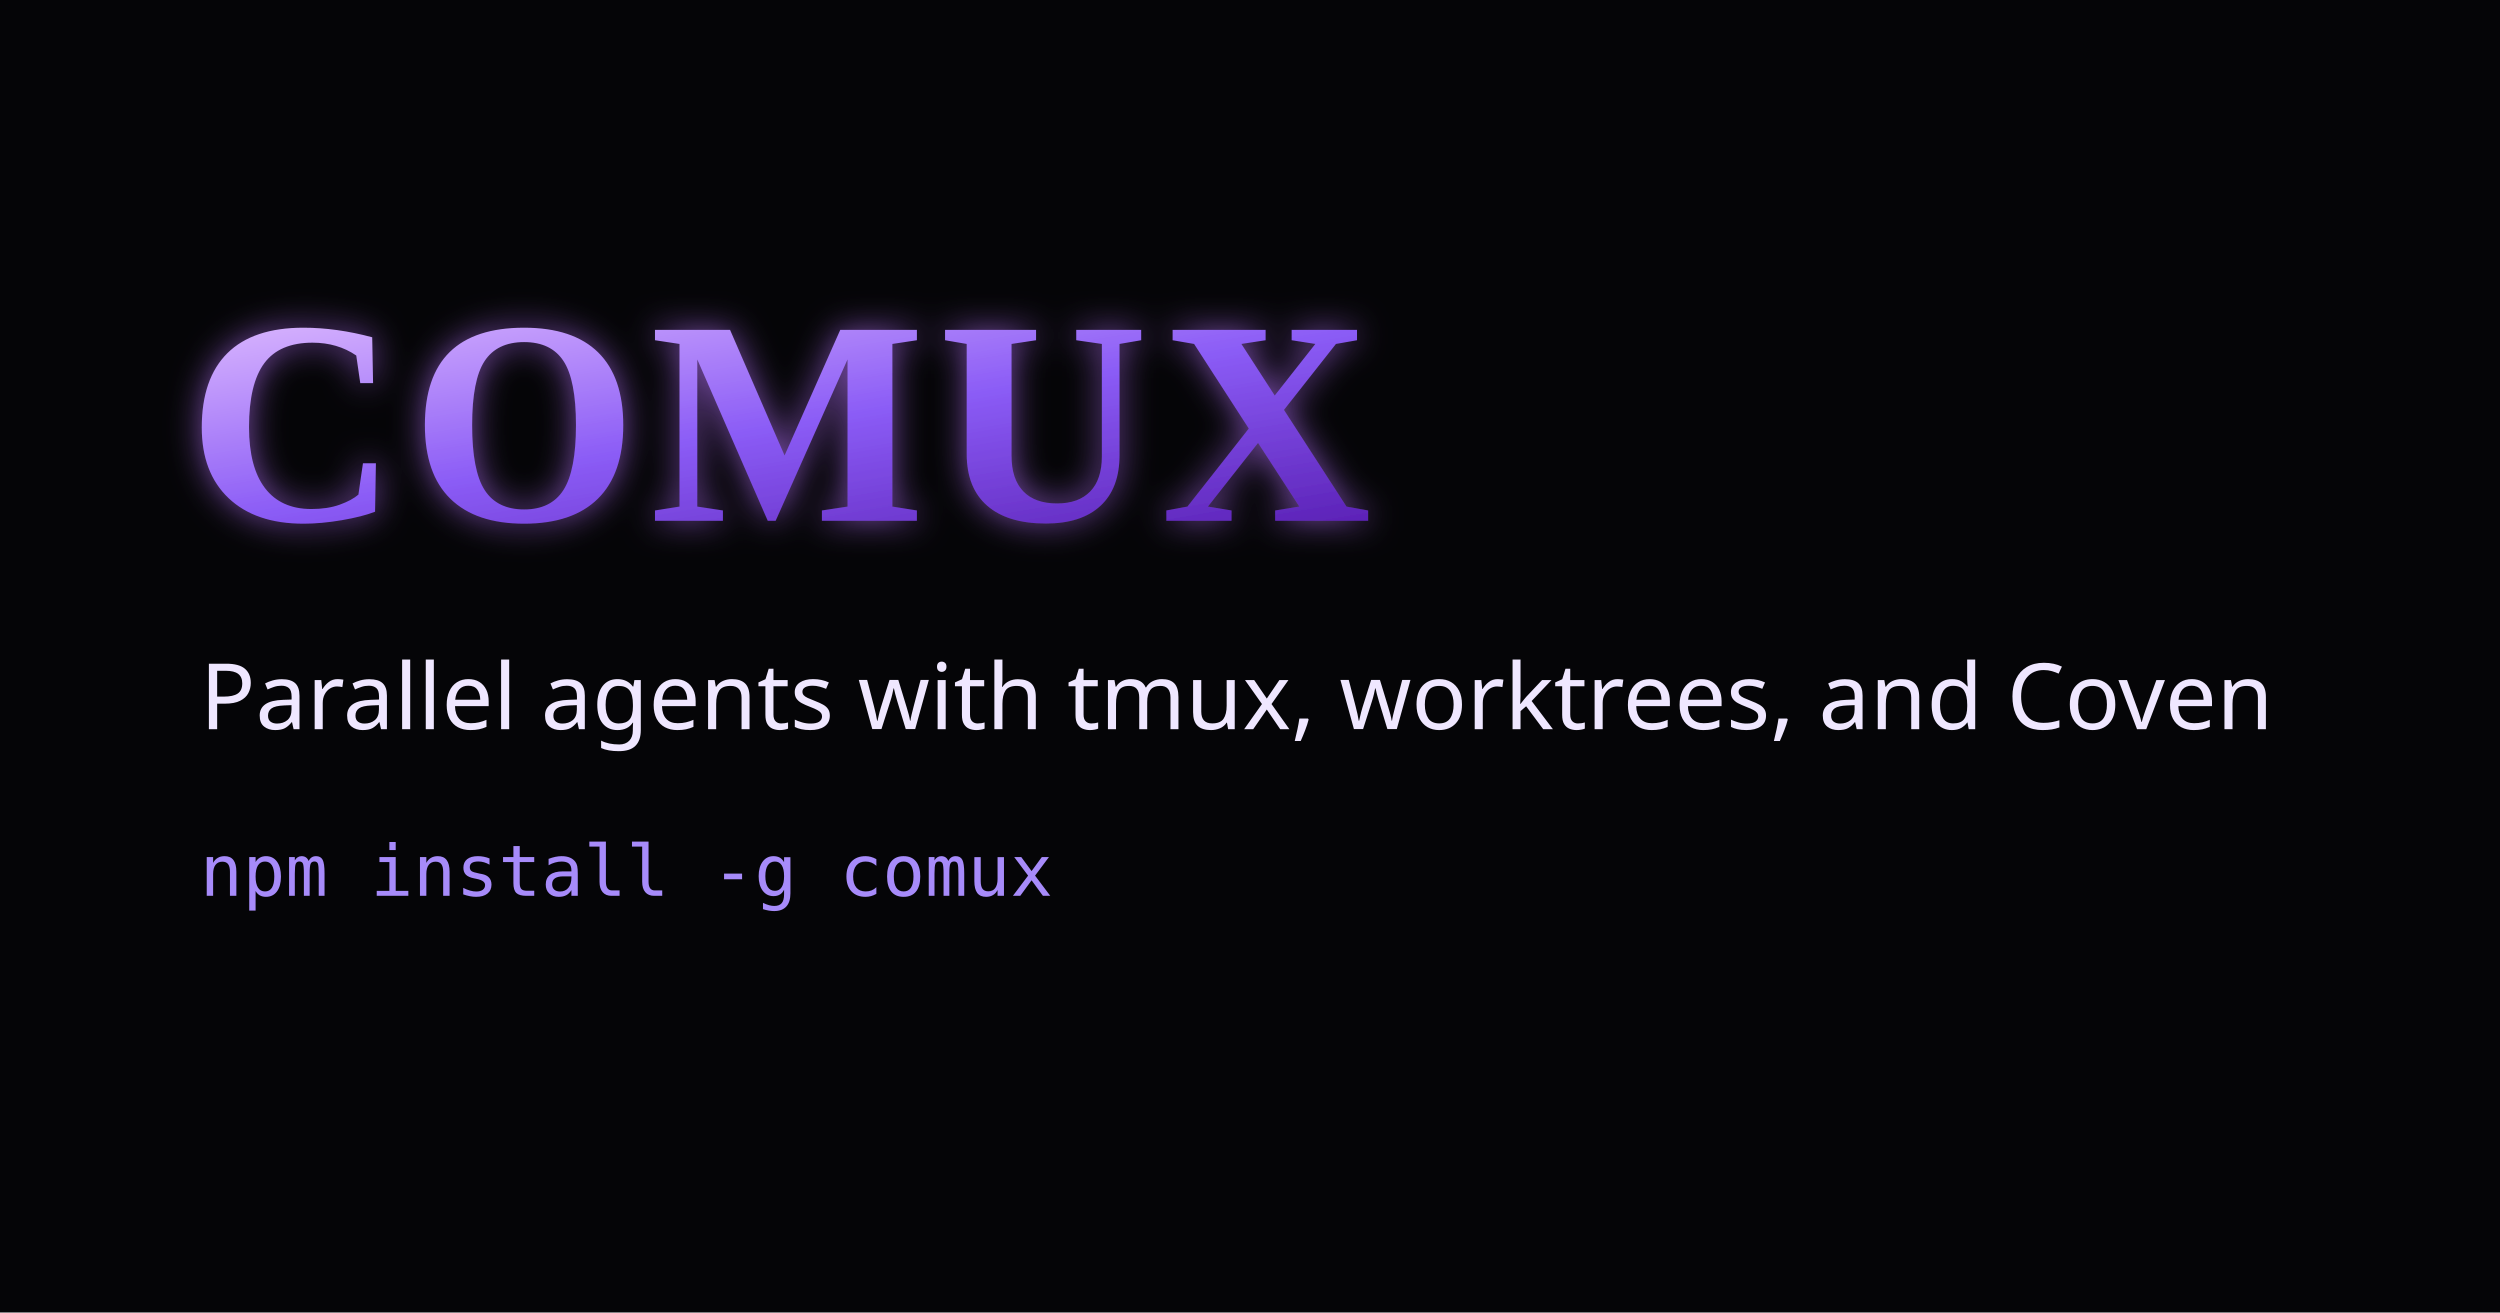
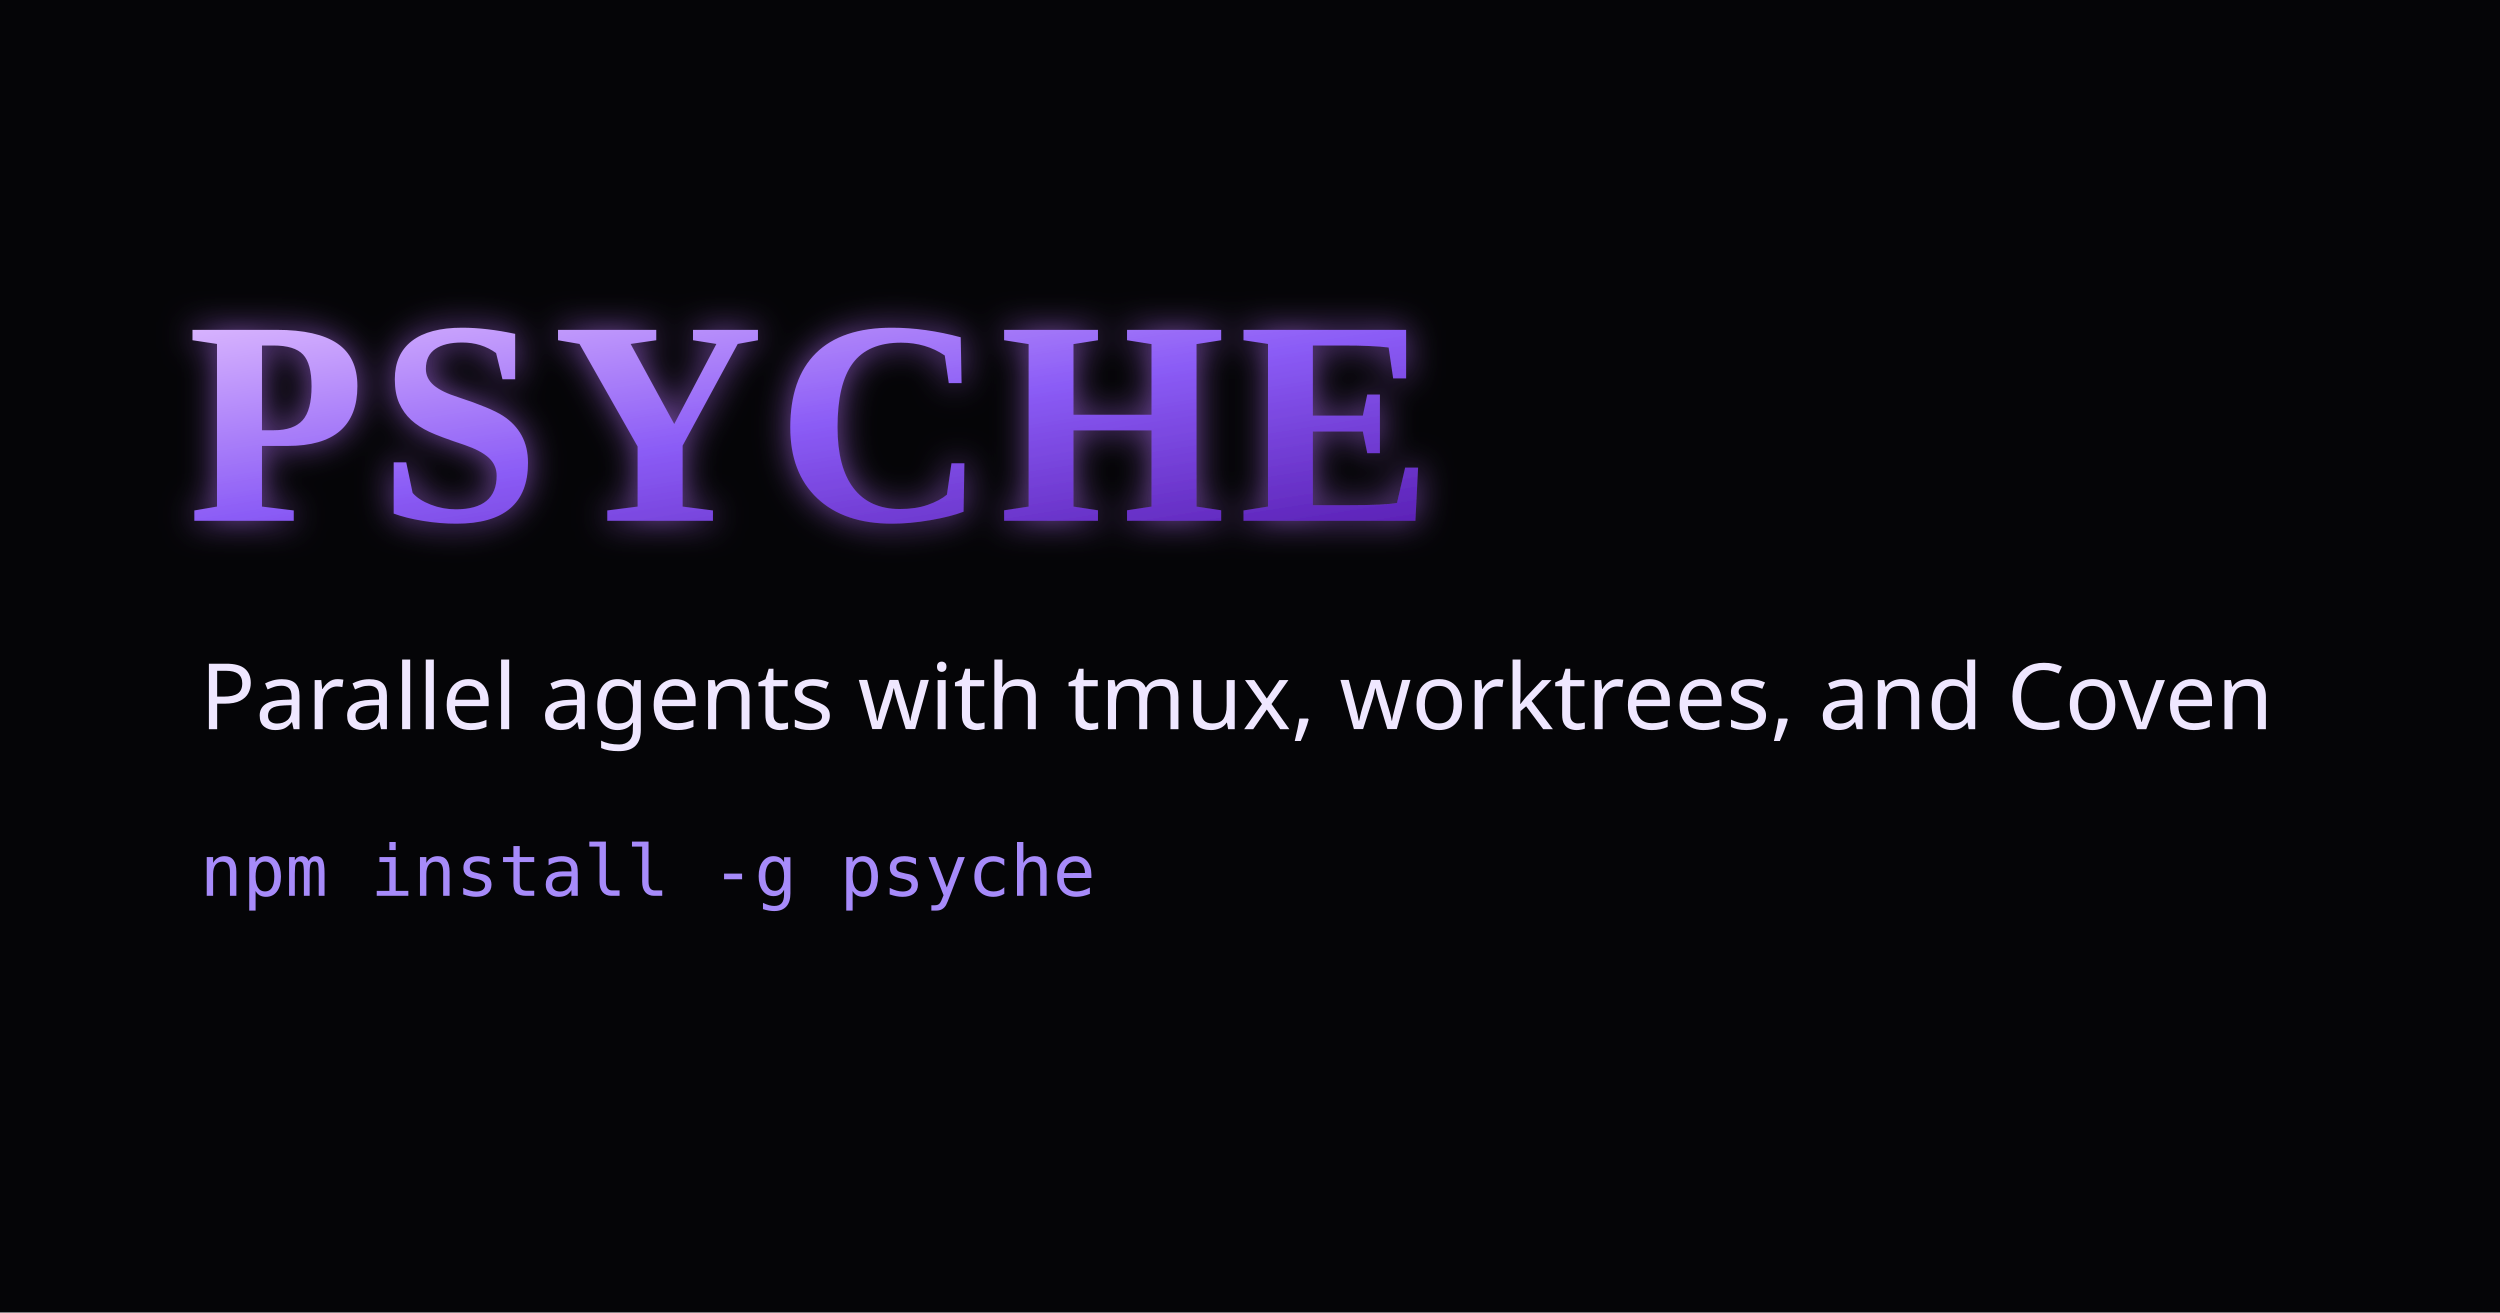
- <svg xmlns="http://www.w3.org/2000/svg" viewBox="0 0 1200 630" role="img" aria-label="COMUX">
+ <svg xmlns="http://www.w3.org/2000/svg" viewBox="0 0 1200 630" role="img" aria-label="PSYCHE">
  <defs>
    <linearGradient id="fill" x1="0" y1="0" x2="1" y2="1">
      <stop offset="0" stop-color="#d8b4fe" />
      <stop offset="0.5" stop-color="#8b5cf6" />
      <stop offset="1" stop-color="#5b21b6" />
    </linearGradient>
    <filter id="glow" x="-20%" y="-60%" width="140%" height="220%">
      <feGaussianBlur stdDeviation="8" result="blur" />
      <feColorMatrix in="blur" type="matrix" values="0 0 0 0 0.45 0 0 0 0 0.16 0 0 0 0 0.95 0 0 0 0.65 0" result="purpleGlow" />
      <feMerge>
        <feMergeNode in="purpleGlow" />
        <feMergeNode in="SourceGraphic" />
      </feMerge>
    </filter>
  </defs>
  <rect width="1200" height="630" fill="#050507" />
-   <text x="90" y="250" fill="url(#fill)" filter="url(#glow)" font-family="ui-serif, Georgia, Cambria, Times New Roman, serif" font-size="140" font-weight="800" letter-spacing="6">COMUX</text>
+   <text x="90" y="250" fill="url(#fill)" filter="url(#glow)" font-family="ui-serif, Georgia, Cambria, Times New Roman, serif" font-size="140" font-weight="800" letter-spacing="6">PSYCHE</text>
  <text x="96" y="350" fill="#efe7ff" font-family="ui-sans-serif, system-ui, sans-serif" font-size="44">Parallel agents with tmux, worktrees, and Coven</text>
-   <text x="96" y="430" fill="#a78bfa" font-family="ui-monospace, SFMono-Regular, Menlo, monospace" font-size="34">npm install -g comux</text>
+   <text x="96" y="430" fill="#a78bfa" font-family="ui-monospace, SFMono-Regular, Menlo, monospace" font-size="34">npm install -g psyche</text>
</svg>
